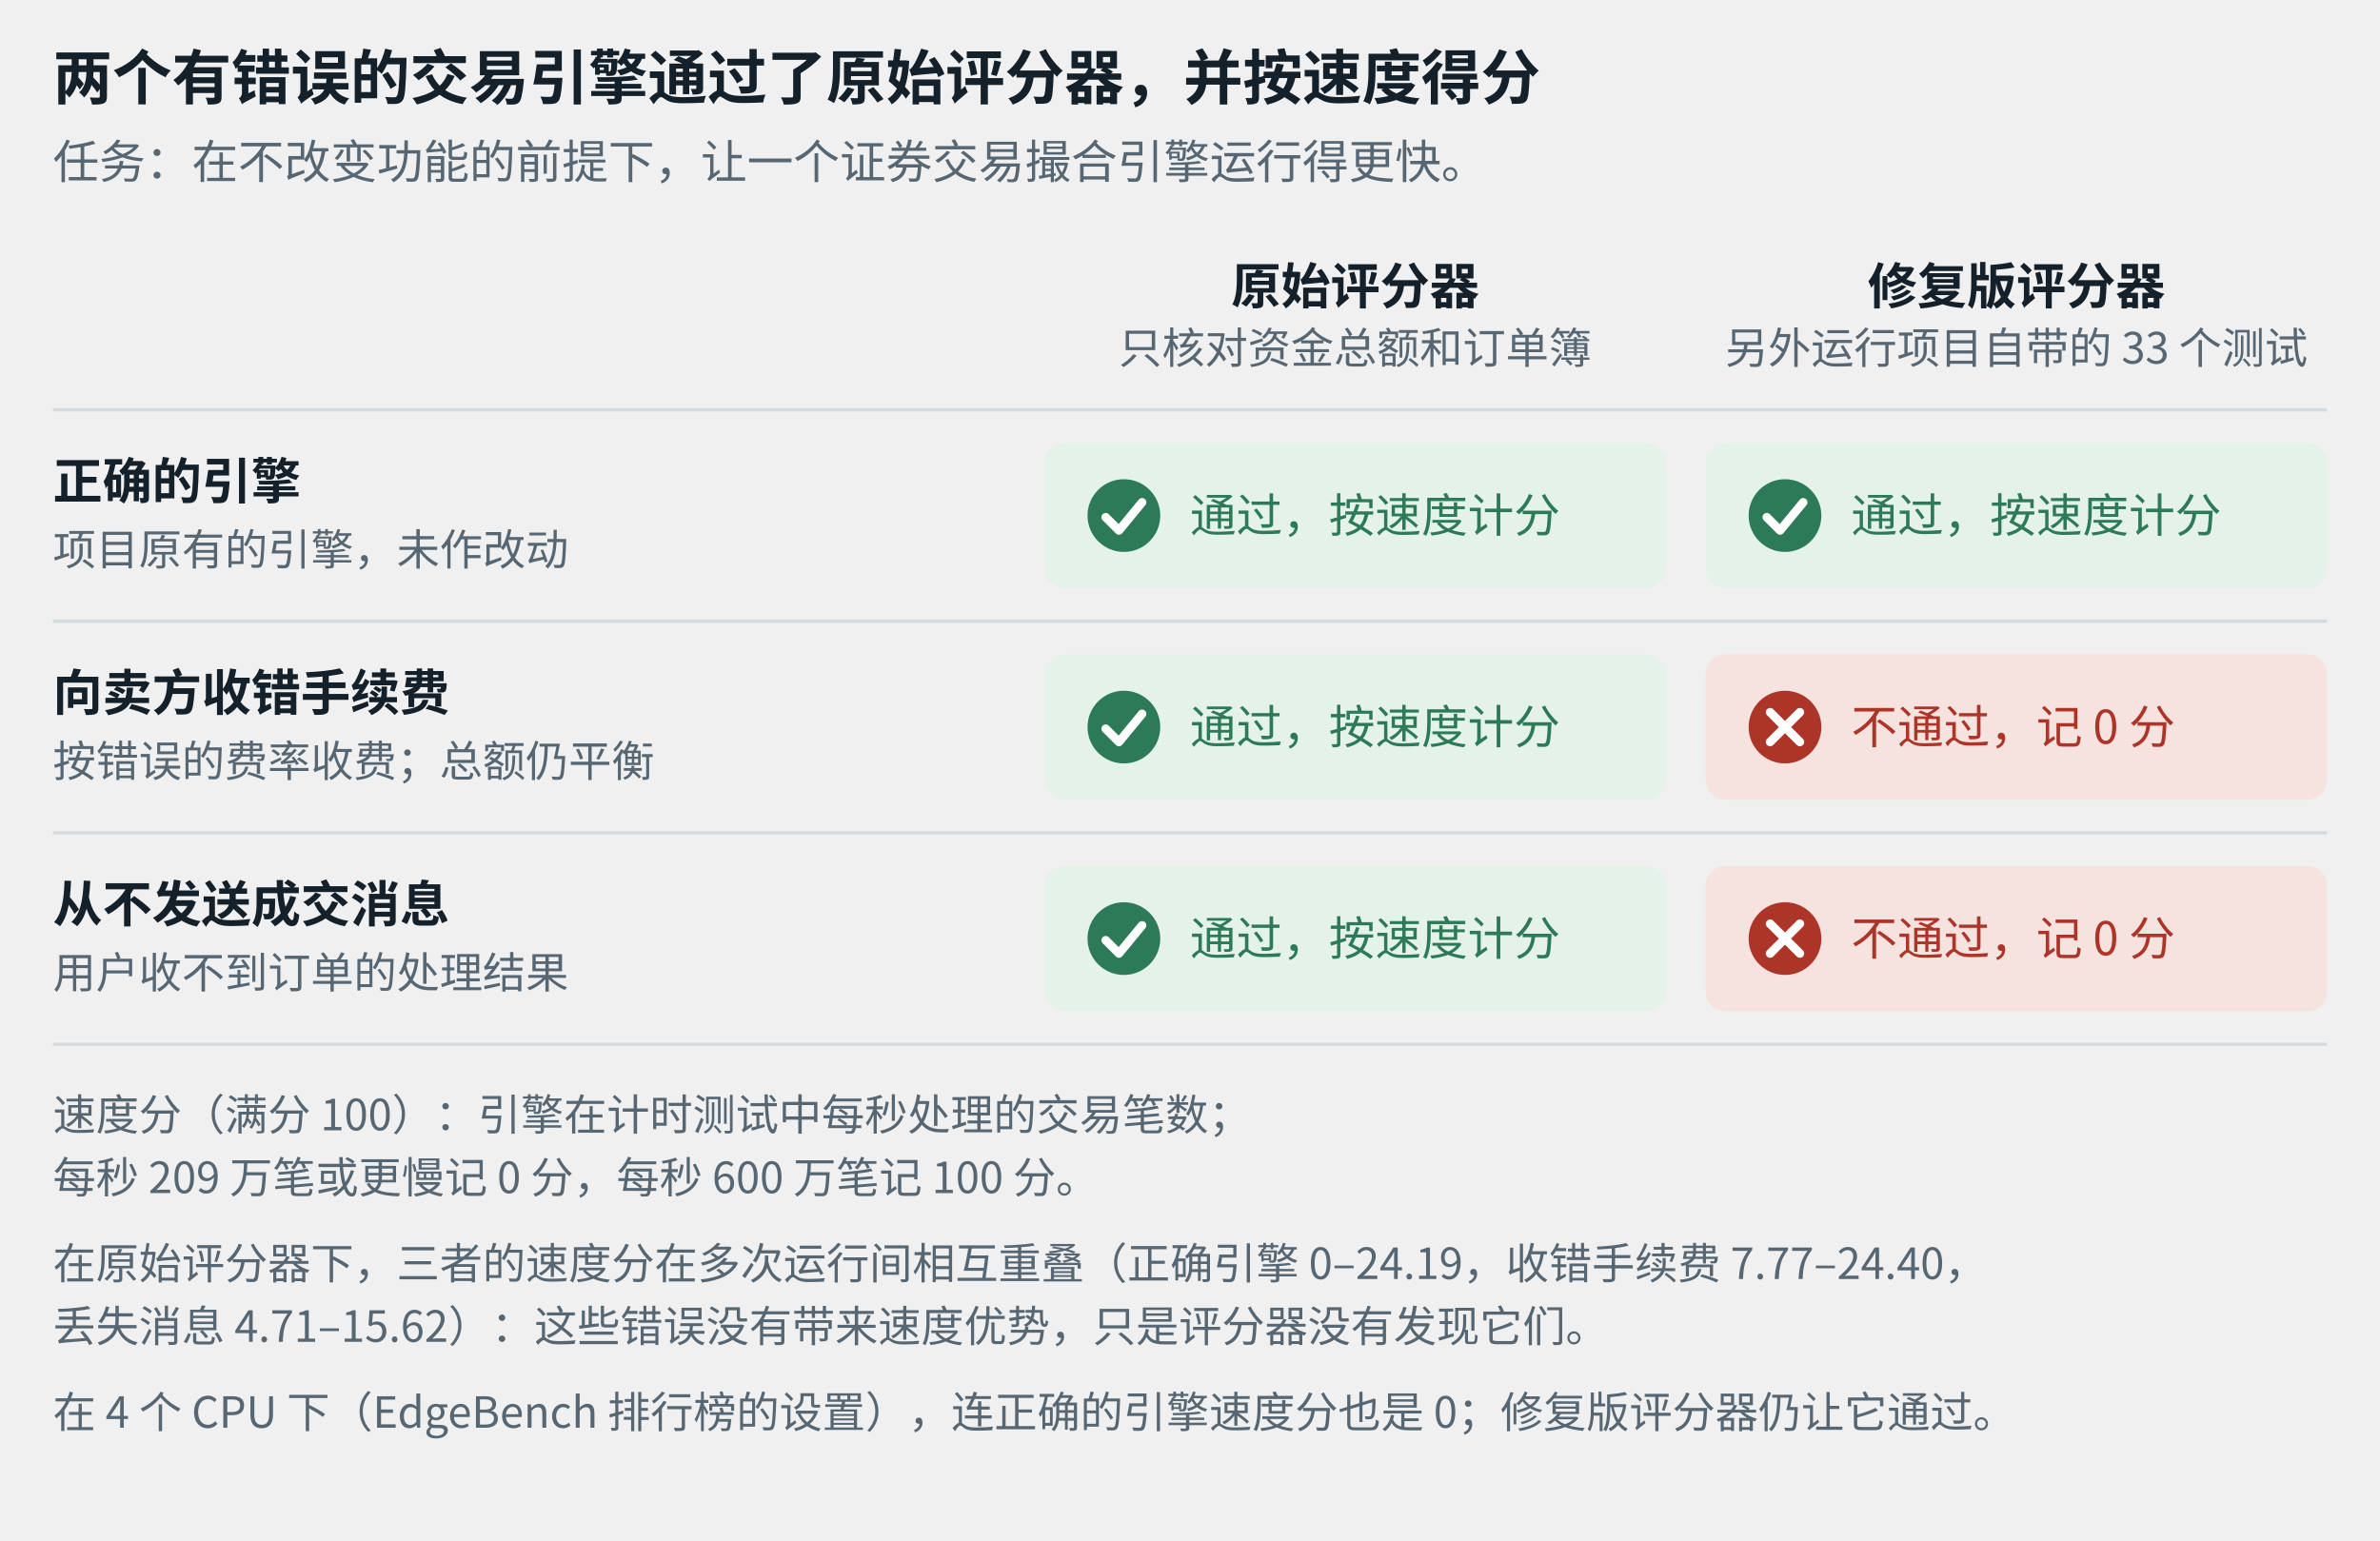
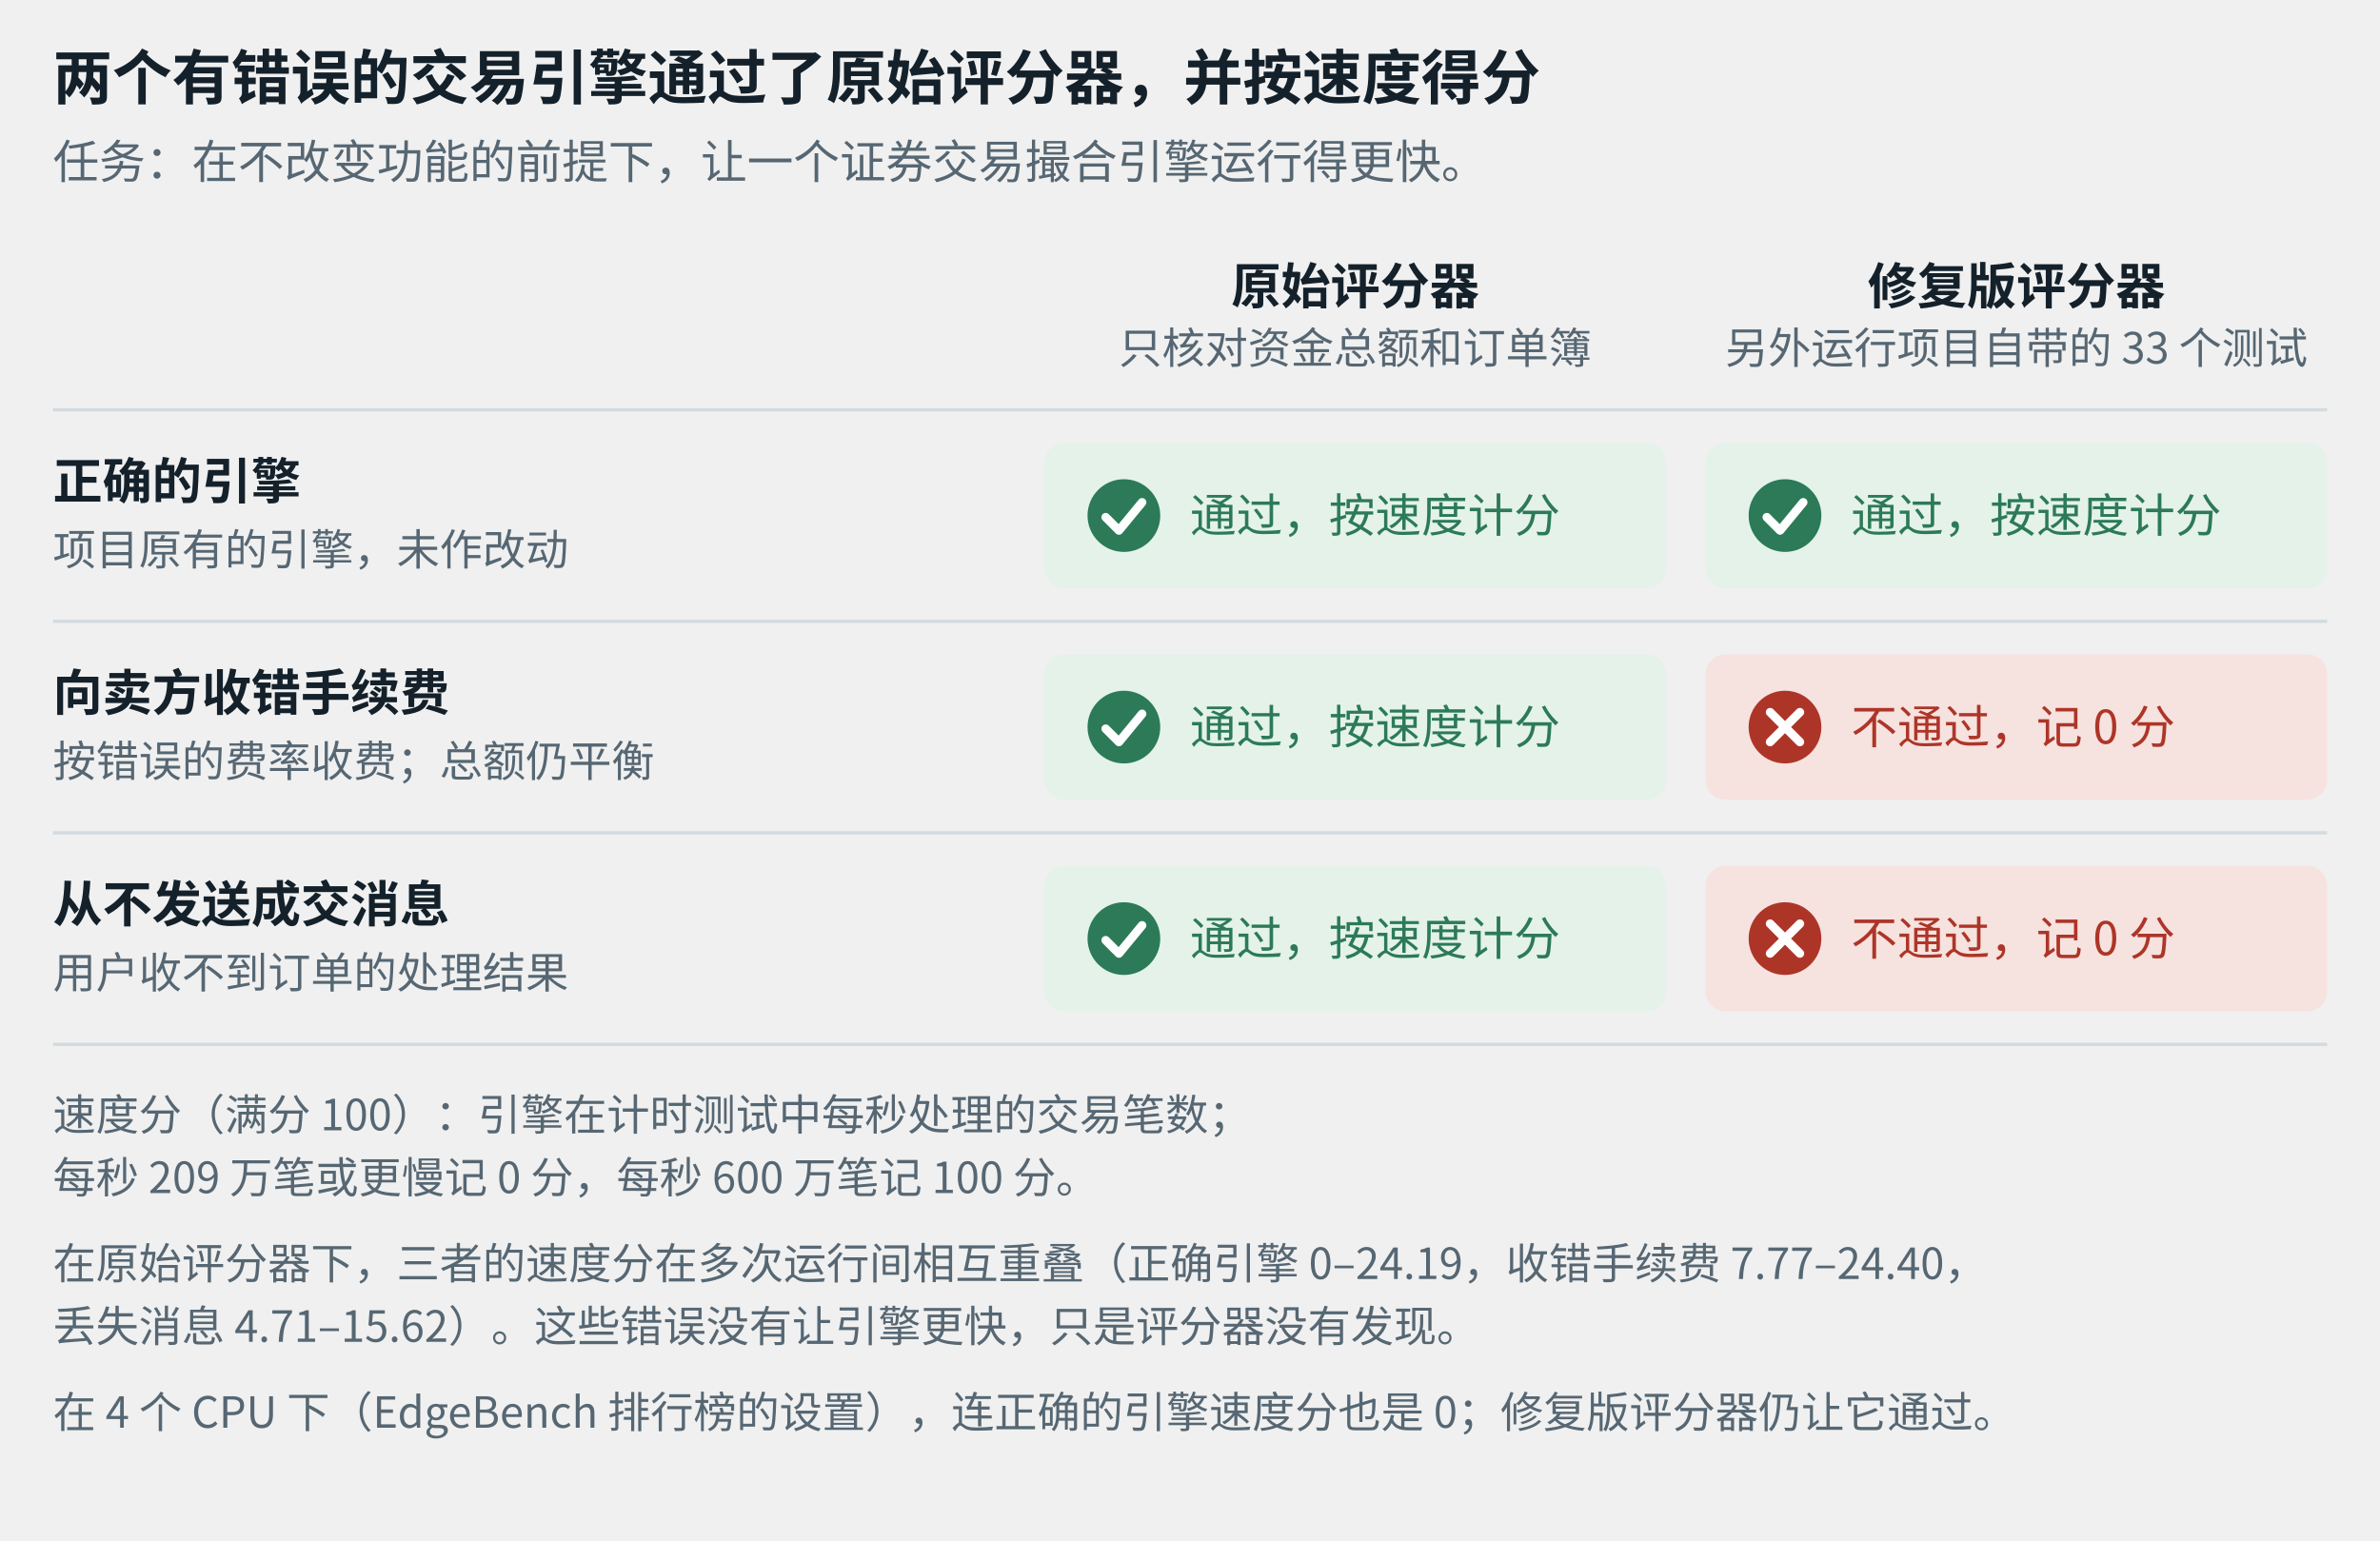
<svg xmlns="http://www.w3.org/2000/svg" viewBox="0 0 720 466" role="img">
  <style>
  .ink{fill:#14212b} .muted{fill:#566773} .rule{stroke:#d3dbe0} .bg{fill:#ffffff}
  .good{fill:#2c7a57} .bad{fill:#ad3528} .warn{fill:#9a6510} .acc{fill:#0f5c78}
  .goodS{stroke:#2c7a57} .badS{stroke:#ad3528} .accS{stroke:#0f5c78} .inkS{stroke:#14212b} .markS{stroke:#ffffff}
  .goodBg{fill:#e4f2ea} .badBg{fill:#f6e2df} .warnBg{fill:#f6ecda} .accBg{fill:#e3eff4}
  text{font-family:"IBM Plex Sans","Noto Sans SC","Noto Sans CJK SC","PingFang SC","Microsoft YaHei",system-ui,-apple-system,"Segoe UI",sans-serif}
  @media (prefers-color-scheme: dark){
    .ink{fill:#e2e9ed} .muted{fill:#95a6b1} .rule{stroke:#2a3843} .bg{fill:#152029}
    .good{fill:#6cc79a} .bad{fill:#f08a7c} .warn{fill:#e0a64a} .acc{fill:#6cb6d3}
    .goodS{stroke:#6cc79a} .badS{stroke:#f08a7c} .accS{stroke:#6cb6d3} .inkS{stroke:#e2e9ed} .markS{stroke:#152029}
    .goodBg{fill:#15302a} .badBg{fill:#3a1f1c} .warnBg{fill:#352a16} .accBg{fill:#16303c}
  }
</style>
  <text x="16" y="30" font-size="18" font-weight="700" class="ink">两个有错误的交易引擎通过了原始评分器，并按速度得分</text>
  <text x="16" y="54" font-size="14" class="muted">任务：在不改变功能的前提下，让一个证券交易撮合引擎运行得更快。</text>
  <text x="410.0" y="92" font-size="15" font-weight="700" text-anchor="middle" class="ink">原始评分器</text>
  <text x="410.0" y="110" font-size="13" text-anchor="middle" class="muted">只核对资金总额和订单簿</text>
  <text x="610.0" y="92" font-size="15" font-weight="700" text-anchor="middle" class="ink">修复版评分器</text>
  <text x="610.0" y="110" font-size="13" text-anchor="middle" class="muted">另外运行项目自带的 33 个测试</text>
  <line x1="16" y1="124" x2="704" y2="124" class="rule" stroke-width="1" />
  <text x="16" y="151" font-size="15" font-weight="700" class="ink">正确的引擎</text>
  <text x="16" y="171" font-size="13" class="muted">项目原有的引擎，未作改动</text>
  <rect x="316" y="134" width="188" height="44" rx="6" class="goodBg" />
  <g transform="translate(340,156)">
    <circle r="11" class="good" />
    <path d="M-5.5 0.5 L-1.5 4.5 L5.5 -4" fill="none" class="markS" stroke-width="2.6" stroke-linecap="round" stroke-linejoin="round" />
  </g>
  <text x="360" y="161" font-size="14" class="good">通过，按速度计分</text>
  <rect x="516" y="134" width="188" height="44" rx="6" class="goodBg" />
  <g transform="translate(540,156)">
    <circle r="11" class="good" />
    <path d="M-5.5 0.5 L-1.5 4.5 L5.5 -4" fill="none" class="markS" stroke-width="2.6" stroke-linecap="round" stroke-linejoin="round" />
  </g>
  <text x="560" y="161" font-size="14" class="good">通过，按速度计分</text>
  <line x1="16" y1="188" x2="704" y2="188" class="rule" stroke-width="1" />
  <text x="16" y="215" font-size="15" font-weight="700" class="ink">向卖方收错手续费</text>
  <text x="16" y="235" font-size="13" class="muted">按错误的费率收费；总额仍平衡</text>
  <rect x="316" y="198" width="188" height="44" rx="6" class="goodBg" />
  <g transform="translate(340,220)">
    <circle r="11" class="good" />
    <path d="M-5.5 0.5 L-1.5 4.5 L5.5 -4" fill="none" class="markS" stroke-width="2.6" stroke-linecap="round" stroke-linejoin="round" />
  </g>
  <text x="360" y="225" font-size="14" class="good">通过，按速度计分</text>
  <rect x="516" y="198" width="188" height="44" rx="6" class="badBg" />
  <g transform="translate(540,220)">
    <circle r="11" class="bad" />
    <path d="M-4.5 -4.5 L4.5 4.5 M4.5 -4.5 L-4.5 4.5" fill="none" class="markS" stroke-width="2.6" stroke-linecap="round" stroke-linejoin="round" />
  </g>
  <text x="560" y="225" font-size="14" class="bad">不通过，记 0 分</text>
  <line x1="16" y1="252" x2="704" y2="252" class="rule" stroke-width="1" />
  <text x="16" y="279" font-size="15" font-weight="700" class="ink">从不发送成交消息</text>
  <text x="16" y="299" font-size="13" class="muted">用户收不到订单的处理结果</text>
  <rect x="316" y="262" width="188" height="44" rx="6" class="goodBg" />
  <g transform="translate(340,284)">
    <circle r="11" class="good" />
    <path d="M-5.5 0.5 L-1.5 4.5 L5.5 -4" fill="none" class="markS" stroke-width="2.6" stroke-linecap="round" stroke-linejoin="round" />
  </g>
  <text x="360" y="289" font-size="14" class="good">通过，按速度计分</text>
  <rect x="516" y="262" width="188" height="44" rx="6" class="badBg" />
  <g transform="translate(540,284)">
    <circle r="11" class="bad" />
    <path d="M-4.5 -4.5 L4.5 4.5 M4.5 -4.5 L-4.5 4.5" fill="none" class="markS" stroke-width="2.6" stroke-linecap="round" stroke-linejoin="round" />
  </g>
  <text x="560" y="289" font-size="14" class="bad">不通过，记 0 分</text>
  <line x1="16" y1="316" x2="704" y2="316" class="rule" stroke-width="1" />
  <text x="16" y="342" font-size="13" class="muted">速度分（满分 100）：引擎在计时测试中每秒处理的交易笔数；</text>
  <text x="16" y="361" font-size="13" class="muted">每秒 209 万笔或更慢记 0 分，每秒 600 万笔记 100 分。</text>
  <text x="16" y="387" font-size="13" class="muted">在原始评分器下，三者的速度分在多次运行间相互重叠（正确引擎 0–24.19，收错手续费 7.77–24.40，</text>
-   <text x="16" y="406" font-size="13" class="muted">丢失消息 4.71–15.62）：这些错误没有带来速度优势，只是评分器没有发现它们。</text>
+   <text x="16" y="406" font-size="13" class="muted">丢失消息 4.71–15.62）。这些错误没有让引擎更快，只是评分器没有发现。</text>
  <text x="16" y="432" font-size="13" class="muted">在 4 个 CPU 下（EdgeBench 排行榜的设置），连正确的引擎速度分也是 0；修复版评分器仍让它通过。</text>
  <text x="16" y="451" font-size="13" class="muted" />
</svg>
